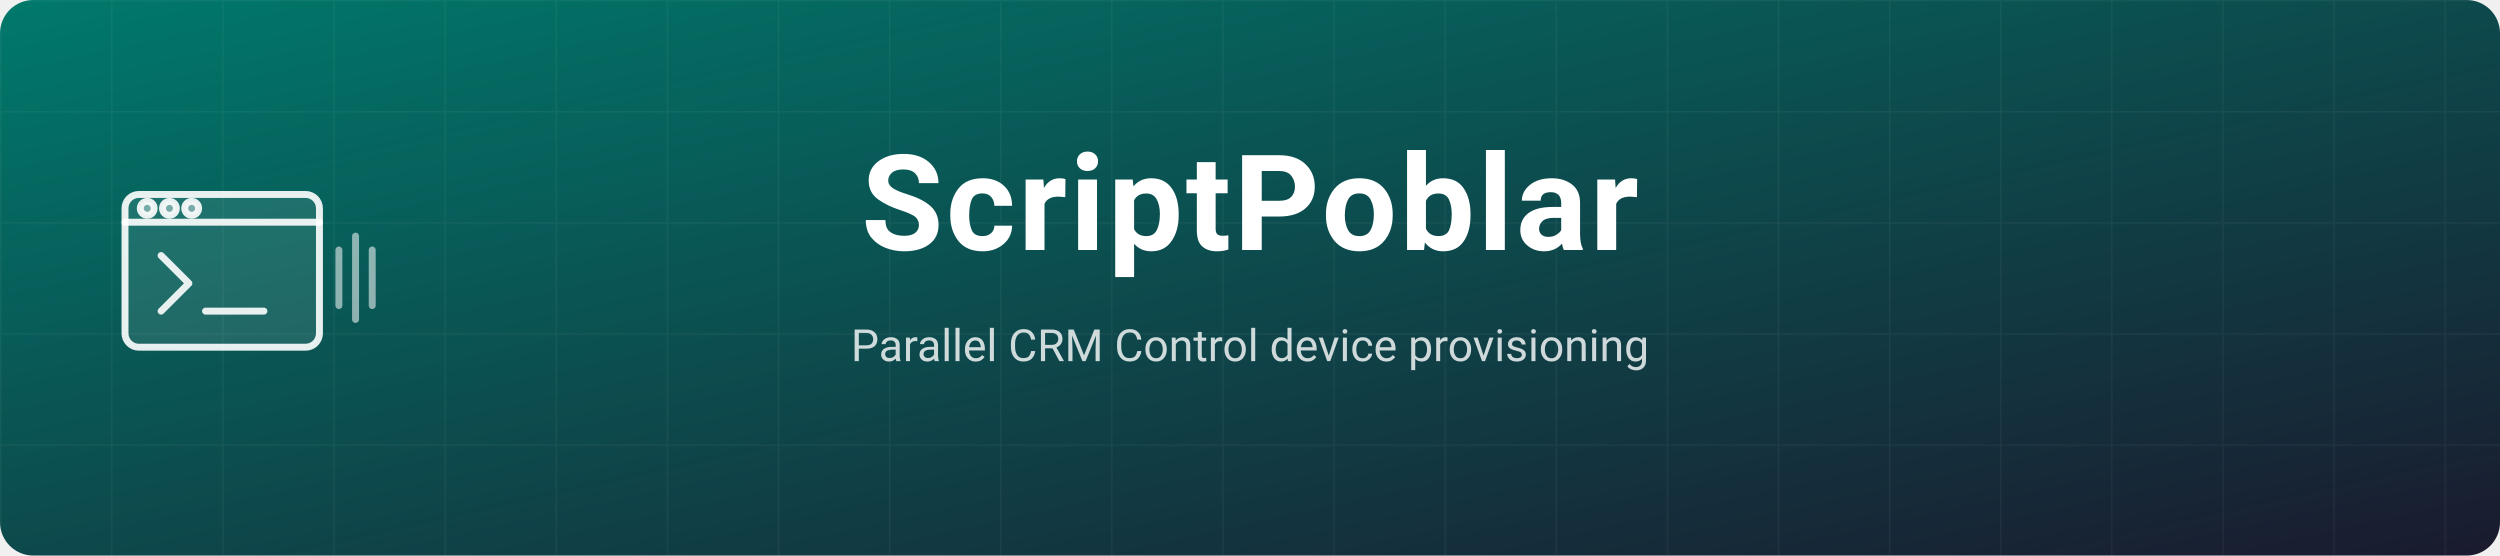
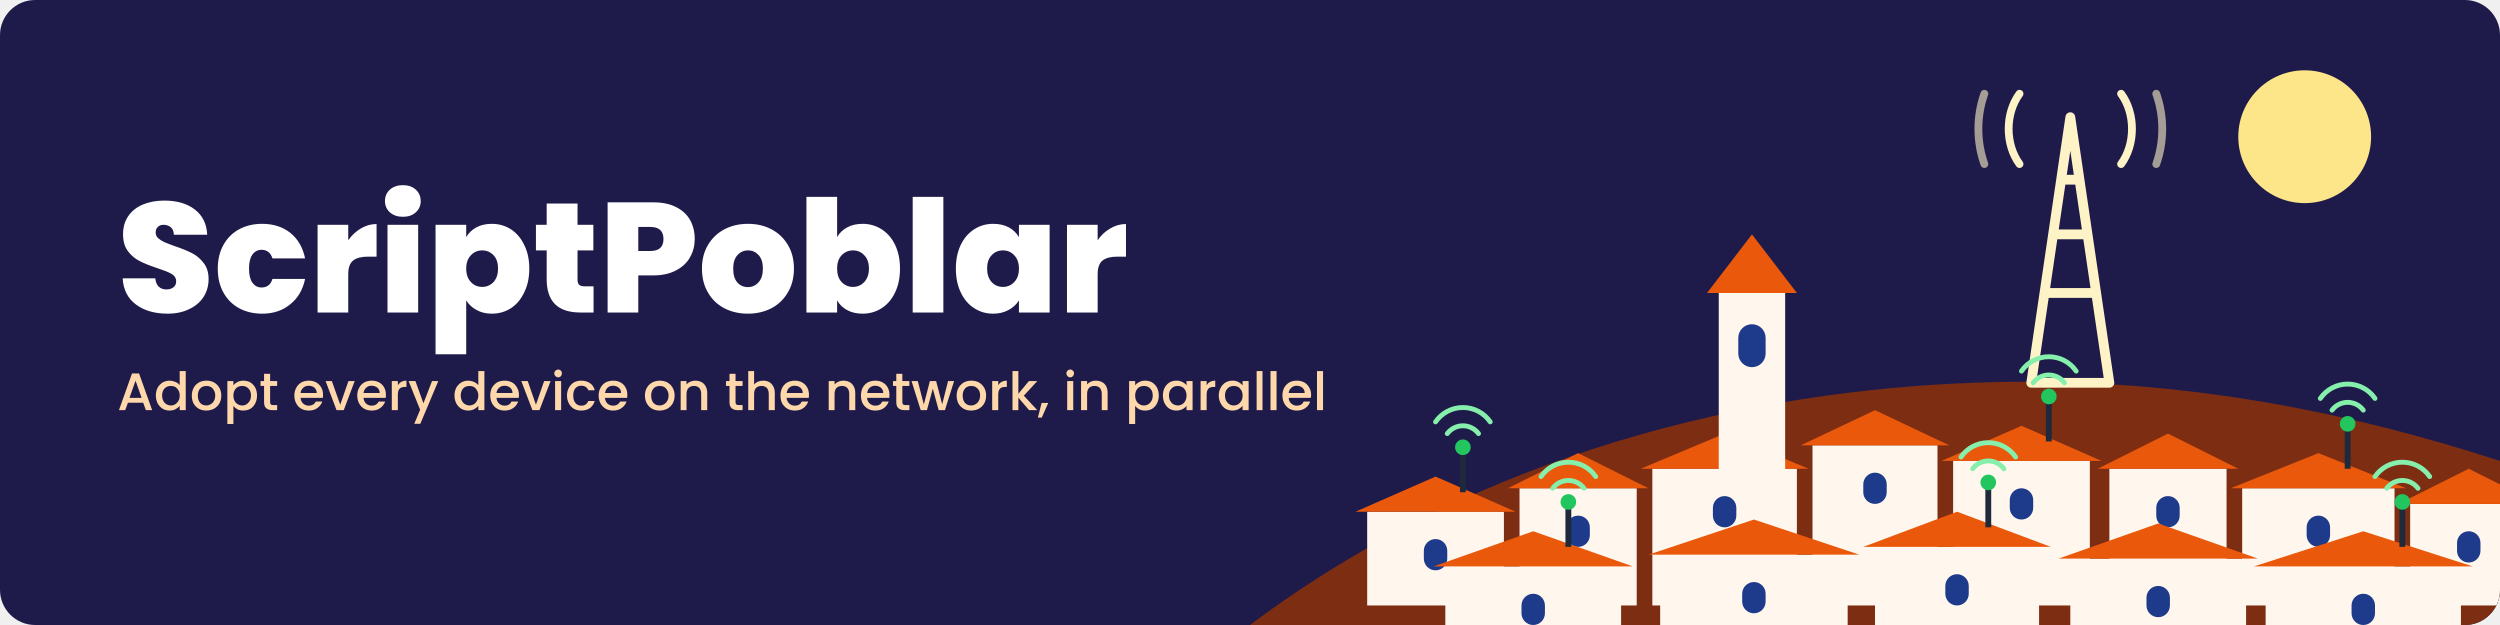
- <svg xmlns="http://www.w3.org/2000/svg" width="900" height="200" viewBox="0 0 900 200">
+ <svg xmlns="http://www.w3.org/2000/svg" viewBox="0 0 1280 320" width="1280" height="320" role="img" aria-label="ScriptPoblar">
  <defs>
-     <linearGradient id="bg" x1="0%" y1="0%" x2="100%" y2="100%">
-       <stop offset="0%" style="stop-color:#00796B" />
-       <stop offset="100%" style="stop-color:#1A1A2E" />
-     </linearGradient>
-     <pattern id="grid" width="40" height="40" patternUnits="userSpaceOnUse">
-       <path d="M 40 0 L 0 0 0 40" fill="none" stroke="rgba(255,255,255,0.05)" stroke-width="1" />
-     </pattern>
+     <clipPath id="c">
+       <rect width="1280" height="320" rx="18" />
+     </clipPath>
  </defs>
-   <rect width="900" height="200" rx="12" fill="url(#bg)" />
-   <rect width="900" height="200" rx="12" fill="url(#grid)" />
-   <g transform="translate(80, 100)" fill="none" stroke="rgba(255,255,255,0.9)" stroke-width="2.5" stroke-linecap="round" stroke-linejoin="round">
-     <rect x="-35" y="-30" width="70" height="55" rx="5" fill="rgba(255,255,255,0.1)" />
-     <line x1="-35" y1="-20" x2="35" y2="-20" />
-     <circle cx="-27" cy="-25" r="2.5" fill="rgba(255,255,255,0.4)" />
-     <circle cx="-19" cy="-25" r="2.5" fill="rgba(255,255,255,0.4)" />
-     <circle cx="-11" cy="-25" r="2.5" fill="rgba(255,255,255,0.4)" />
-     <polyline points="-22,-8 -12,2 -22,12" />
-     <line x1="-6" y1="12" x2="15" y2="12" />
-     <g transform="translate(42, -10)" opacity="0.6">
-       <line x1="0" y1="0" x2="0" y2="20" />
-       <line x1="6" y1="-5" x2="6" y2="25" />
-       <line x1="12" y1="0" x2="12" y2="20" />
-     </g>
+   <g clip-path="url(#c)">
+     <rect width="1280" height="320" fill="#1e1b4b" />
+     <path fill="#fff" d="M62.8,142.5l16.7,0q0.3,2.9 1.8,4.3q1.5,1.4 3.9,1.4q2.2,0 3.6,-1.1q1.4,-1.1 1.4,-3q0,-2.5 -2.4,-3.9q-2.3,-1.3 -7.5,-3q-5.5,-1.8 -8.9,-3.6q-3.4,-1.7 -5.9,-5q-2.5,-3.3 -2.5,-8.7q0,-5.4 2.7,-9.3q2.7,-3.9 7.5,-5.9q4.8,-2 10.9,-2q9.8,0 15.7,4.6q5.9,4.6 6.3,12.9l-17.1,0q0,-2.5 -1.5,-3.8q-1.5,-1.3 -3.8,-1.3q-1.8,0 -2.9,1.1q-1.1,1 -1.1,2.9q0,1.6 1.2,2.8q1.3,1.1 3.1,2q1.8,0.8 5.4,2.1q5.4,1.8 8.9,3.6q3.5,1.8 6,5.1q2.5,3.2 2.5,8.2q0,5 -2.5,9q-2.5,4 -7.3,6.3q-4.8,2.4 -11.2,2.4q-9.9,0 -16.2,-4.7q-6.3,-4.7 -6.8,-13.4zm71.4,-27.9q8.6,0 14.4,4.6q5.9,4.7 7.6,13.1l-16.7,0q-1.4,-4.4 -5.6,-4.4q-2.9,0 -4.7,2.5q-1.7,2.4 -1.7,7.1q0,4.7 1.7,7.2q1.8,2.5 4.7,2.5q4.3,0 5.6,-4.4l16.7,0q-1.7,8.3 -7.6,13q-5.8,4.8 -14.4,4.8q-6.6,0 -11.8,-2.8q-5.1,-2.8 -8,-8q-2.9,-5.2 -2.9,-12.3q0,-6.9 2.9,-12.1q2.9,-5.2 8,-8q5.2,-2.8 11.8,-2.8zm58.6,0.1l0,16.7l-4.4,0q-5.1,0 -7.6,2q-2.5,2 -2.5,7l0,19.6l-15.7,0l0,-44.9l15.7,0l0,7.9q2.7,-3.8 6.4,-6q3.8,-2.3 8.1,-2.3zm4.3,-11.7q0,-3.6 2.5,-5.9q2.6,-2.3 6.7,-2.3q4.1,0 6.6,2.3q2.5,2.3 2.5,5.9q0,3.4 -2.5,5.7q-2.5,2.3 -6.6,2.3q-4.1,0 -6.7,-2.3q-2.5,-2.3 -2.5,-5.7zm17,12.1l0,44.9l-15.7,0l0,-44.9zm37.7,-0.5q5.4,0 9.8,2.8q4.3,2.8 6.8,8q2.6,5.2 2.6,12.1q0,7 -2.6,12.2q-2.5,5.3 -6.8,8.1q-4.4,2.8 -9.8,2.8q-4.5,0 -7.8,-1.9q-3.4,-1.8 -5.3,-4.9l0,27.6l-15.7,0l0,-66.3l15.7,0l0,6.3q1.9,-3.2 5.2,-5q3.4,-1.8 7.9,-1.8zm-4.9,13.6q-3.5,0 -5.8,2.5q-2.4,2.5 -2.4,6.8q0,4.4 2.4,6.9q2.3,2.5 5.8,2.5q3.4,0 5.8,-2.5q2.3,-2.6 2.3,-6.9q0,-4.4 -2.3,-6.8q-2.4,-2.5 -5.8,-2.5zm57,18.4l0,13.4l-6.8,0q-17.2,0 -17.2,-17l0,-14.8l-5.5,0l0,-13.1l5.5,0l0,-10.9l15.8,0l0,10.9l8.1,0l0,13.1l-8.1,0l0,15q0,1.8 0.8,2.6q0.9,0.8 2.9,0.8zm30.7,-5.6l-7.8,0l0,19l-15.7,0l0,-56.4l23.5,0q6.8,0 11.5,2.4q4.8,2.4 7.2,6.6q2.4,4.3 2.4,9.8q0,5.1 -2.4,9.3q-2.3,4.2 -7.1,6.7q-4.8,2.6 -11.6,2.6zm5.1,-18.6q0,-6.2 -6.7,-6.2l-6.2,0l0,12.3l6.2,0q6.7,0 6.7,-6.1zm19.7,15.1q0,-6.9 3.1,-12.1q3.1,-5.2 8.4,-8q5.3,-2.8 12.1,-2.8q6.7,0 12,2.8q5.3,2.8 8.4,8q3.1,5.2 3.1,12.1q0,7 -3.1,12.2q-3.1,5.3 -8.4,8.1q-5.4,2.8 -12.1,2.8q-6.7,0 -12.1,-2.8q-5.3,-2.8 -8.3,-8q-3.1,-5.2 -3.1,-12.3zm31.2,0q0,-4.5 -2.2,-6.9q-2.2,-2.4 -5.4,-2.4q-3.2,0 -5.4,2.4q-2.2,2.4 -2.2,6.9q0,4.7 2.1,7.1q2.1,2.4 5.4,2.4q3.3,0 5.5,-2.5q2.2,-2.4 2.2,-7zm51.1,-22.9q5.3,0 9.7,2.8q4.4,2.8 6.9,8q2.5,5.2 2.5,12.1q0,7 -2.5,12.2q-2.5,5.3 -6.9,8.1q-4.4,2.8 -9.7,2.8q-4.6,0 -7.9,-1.8q-3.4,-1.8 -5.2,-5l0,6.2l-15.7,0l0,-59.2l15.7,0l0,20.6q1.8,-3.2 5.2,-5q3.3,-1.8 7.9,-1.8zm-5,13.6q-3.4,0 -5.8,2.5q-2.3,2.5 -2.3,6.8q0,4.4 2.3,6.9q2.4,2.5 5.8,2.5q3.5,0 5.8,-2.5q2.4,-2.6 2.4,-6.9q0,-4.4 -2.4,-6.8q-2.3,-2.5 -5.8,-2.5zm46.3,-27.4l0,59.2l-15.7,0l0,-59.2zm25.5,13.8q4.6,0 8,1.8q3.3,1.8 5.2,5l0,-6.3l15.7,0l0,44.9l-15.7,0l0,-6.2q-1.9,3.1 -5.3,4.9q-3.4,1.9 -7.9,1.9q-5.4,0 -9.7,-2.8q-4.4,-2.8 -6.9,-8.1q-2.5,-5.2 -2.5,-12.2q0,-6.9 2.5,-12.1q2.5,-5.2 6.9,-8q4.3,-2.8 9.7,-2.8zm5,13.6q-3.5,0 -5.8,2.5q-2.3,2.4 -2.3,6.8q0,4.3 2.3,6.9q2.3,2.5 5.8,2.5q3.5,0 5.8,-2.5q2.4,-2.5 2.4,-6.9q0,-4.3 -2.4,-6.8q-2.3,-2.5 -5.8,-2.5zm63,-13.5l0,16.7l-4.4,0q-5.1,0 -7.6,2q-2.5,2 -2.5,7l0,19.6l-15.7,0l0,-44.9l15.7,0l0,7.9q2.6,-3.8 6.4,-6q3.8,-2.3 8.1,-2.3z" />
+     <path fill="#fed7aa" d="M73.3,206.2l-7.8,0l-1.4,3.8l-3.2,0l6.7,-18.8l3.6,0l6.7,18.8l-3.2,0zm-0.8,-2.5l-3.1,-8.8l-3.1,8.8zm14.4,-8.8q1.4,0 2.8,0.6q1.5,0.6 2.3,1.7l0,-7.2l3.1,0l0,20l-3.1,0l0,-2.2q-0.8,1 -2.1,1.7q-1.3,0.7 -3.1,0.7q-1.9,0 -3.5,-0.9q-1.6,-1 -2.6,-2.8q-0.9,-1.8 -0.9,-4q0,-2.2 0.9,-4q1,-1.7 2.6,-2.7q1.6,-0.9 3.6,-0.9zm0.6,2.7q-1.2,0 -2.2,0.5q-1.1,0.6 -1.7,1.7q-0.6,1.2 -0.6,2.7q0,1.5 0.6,2.7q0.6,1.2 1.7,1.8q1,0.6 2.2,0.6q1.2,0 2.2,-0.6q1,-0.6 1.7,-1.8q0.6,-1.1 0.6,-2.7q0,-1.5 -0.6,-2.6q-0.7,-1.2 -1.7,-1.8q-1,-0.5 -2.2,-0.5zm10.7,4.9q0,-2.2 1,-4q0.9,-1.7 2.7,-2.7q1.7,-0.9 3.8,-0.9q2.2,0 3.9,0.9q1.7,1 2.7,2.7q1,1.8 1,4q0,2.3 -1,4.1q-1,1.7 -2.8,2.7q-1.8,0.9 -3.9,0.9q-2.1,0 -3.8,-0.9q-1.7,-1 -2.7,-2.7q-0.9,-1.8 -0.9,-4.1zm12,0q0,-1.6 -0.7,-2.7q-0.6,-1.1 -1.6,-1.7q-1,-0.5 -2.2,-0.5q-1.2,0 -2.2,0.5q-1,0.6 -1.6,1.7q-0.6,1.1 -0.6,2.7q0,2.5 1.2,3.8q1.2,1.3 3.1,1.3q1.2,0 2.2,-0.6q1.1,-0.6 1.7,-1.7q0.7,-1.1 0.7,-2.8zm14.4,-7.6q2,0 3.6,0.9q1.6,1 2.5,2.7q0.9,1.8 0.9,4q0,2.2 -0.9,4q-0.9,1.8 -2.5,2.8q-1.6,0.9 -3.6,0.9q-1.7,0 -3,-0.6q-1.3,-0.7 -2.1,-1.8l0,9.3l-3.1,0l0,-22l3.1,0l0,2.2q0.7,-1 2.1,-1.7q1.3,-0.7 3,-0.7zm-0.6,2.7q-1.2,0 -2.2,0.5q-1.1,0.6 -1.7,1.8q-0.6,1.1 -0.6,2.6q0,1.6 0.6,2.7q0.6,1.2 1.7,1.8q1,0.6 2.2,0.6q1.2,0 2.2,-0.6q1,-0.6 1.7,-1.8q0.6,-1.2 0.6,-2.7q0,-1.5 -0.6,-2.7q-0.7,-1.1 -1.7,-1.7q-1,-0.5 -2.2,-0.5zm14.3,0l0,8.3q0,0.8 0.4,1.2q0.4,0.3 1.3,0.3l1.9,0l0,2.6l-2.4,0q-2.1,0 -3.2,-1q-1.1,-0.9 -1.1,-3.1l0,-8.3l-1.8,0l0,-2.5l1.8,0l0,-3.7l3.1,0l0,3.7l3.6,0l0,2.5zm27,6.1l-11.4,0q0.1,1.8 1.3,2.9q1.2,1.1 2.9,1.1q2.5,0 3.6,-2.1l3.3,0q-0.7,2 -2.5,3.3q-1.7,1.3 -4.4,1.3q-2.1,0 -3.8,-0.9q-1.7,-1 -2.6,-2.7q-1,-1.8 -1,-4.1q0,-2.2 1,-4q0.9,-1.7 2.6,-2.7q1.7,-0.9 3.8,-0.9q2.2,0 3.8,0.9q1.6,0.9 2.6,2.6q0.9,1.6 0.9,3.8q0,0.8 -0.1,1.5zm-3.1,-2.5q-0.1,-1.7 -1.2,-2.7q-1.2,-1 -3,-1q-1.6,0 -2.7,1q-1.2,1 -1.4,2.7zm12,6l4.2,-12.1l3.2,0l-5.6,14.9l-3.7,0l-5.6,-14.9l3.2,0zm23.3,-3.5l-11.4,0q0.2,1.8 1.3,2.9q1.2,1.1 3,1.1q2.4,0 3.5,-2.1l3.3,0q-0.7,2 -2.5,3.3q-1.7,1.3 -4.3,1.3q-2.2,0 -3.9,-0.9q-1.7,-1 -2.6,-2.7q-1,-1.8 -1,-4.1q0,-2.2 1,-4q0.9,-1.7 2.6,-2.7q1.7,-0.9 3.9,-0.9q2.1,0 3.7,0.9q1.7,0.9 2.6,2.6q0.9,1.6 0.9,3.8q0,0.8 -0.1,1.5zm-3.1,-2.5q0,-1.7 -1.2,-2.7q-1.2,-1 -3,-1q-1.6,0 -2.7,1q-1.1,1 -1.4,2.7zm13.7,-6.3l0,3.2l-0.7,0q-1.8,0 -2.8,0.9q-0.9,0.9 -0.9,3.2l0,7.8l-3.1,0l0,-14.9l3.1,0l0,2.2q0.7,-1.2 1.8,-1.8q1.1,-0.6 2.6,-0.6zm16.3,0.2l-9.2,21.9l-3.1,0l3,-7.2l-5.9,-14.7l3.5,0l4.1,11.4l4.4,-11.4zm15.3,-0.2q1.5,0 2.9,0.6q1.4,0.6 2.3,1.7l0,-7.2l3.1,0l0,20l-3.1,0l0,-2.2q-0.8,1 -2.1,1.7q-1.4,0.7 -3.1,0.7q-1.9,0 -3.5,-0.9q-1.6,-1 -2.6,-2.8q-0.9,-1.8 -0.9,-4q0,-2.2 0.9,-4q1,-1.7 2.6,-2.7q1.6,-0.9 3.5,-0.9zm0.7,2.7q-1.2,0 -2.3,0.5q-1,0.6 -1.6,1.7q-0.6,1.2 -0.6,2.7q0,1.5 0.6,2.7q0.6,1.2 1.7,1.8q1,0.6 2.2,0.6q1.1,0 2.2,-0.6q1,-0.6 1.6,-1.8q0.7,-1.1 0.7,-2.7q0,-1.5 -0.7,-2.6q-0.6,-1.2 -1.6,-1.8q-1.1,-0.5 -2.2,-0.5zm25.2,6.1l-11.4,0q0.1,1.8 1.3,2.9q1.2,1.1 2.9,1.1q2.5,0 3.5,-2.1l3.4,0q-0.7,2 -2.5,3.3q-1.8,1.3 -4.4,1.3q-2.1,0 -3.8,-0.9q-1.7,-1 -2.6,-2.7q-1,-1.8 -1,-4.1q0,-2.2 0.9,-4q1,-1.7 2.6,-2.7q1.7,-0.9 3.9,-0.9q2.1,0 3.8,0.9q1.6,0.9 2.5,2.6q1,1.6 1,3.8q0,0.8 -0.1,1.5zm-3.2,-2.5q0,-1.7 -1.2,-2.7q-1.2,-1 -2.9,-1q-1.6,0 -2.7,1q-1.2,1 -1.4,2.7zm12,6l4.2,-12.1l3.3,0l-5.7,14.9l-3.6,0l-5.7,-14.9l3.3,0zm9.4,-16q0,-0.9 0.6,-1.4q0.6,-0.6 1.4,-0.6q0.8,0 1.4,0.6q0.5,0.5 0.5,1.4q0,0.8 -0.5,1.4q-0.6,0.6 -1.4,0.6q-0.8,0 -1.4,-0.6q-0.6,-0.6 -0.6,-1.4zm3.5,3.9l0,14.9l-3.1,0l0,-14.9zm10.3,-0.2q2.7,0 4.5,1.3q1.8,1.2 2.4,3.6l-3.3,0q-0.4,-1.1 -1.3,-1.7q-0.9,-0.6 -2.3,-0.6q-1.9,0 -3,1.3q-1.1,1.3 -1.1,3.7q0,2.5 1.1,3.8q1.1,1.4 3,1.4q2.7,0 3.6,-2.4l3.3,0q-0.7,2.3 -2.4,3.6q-1.8,1.3 -4.5,1.3q-2.1,0 -3.8,-0.9q-1.6,-1 -2.5,-2.7q-1,-1.8 -1,-4.1q0,-2.2 1,-4q0.9,-1.7 2.5,-2.7q1.7,-0.9 3.8,-0.9zm23.5,8.8l-11.4,0q0.2,1.8 1.3,2.9q1.2,1.1 3,1.1q2.4,0 3.5,-2.1l3.3,0q-0.7,2 -2.5,3.3q-1.7,1.3 -4.3,1.3q-2.2,0 -3.9,-0.9q-1.6,-1 -2.6,-2.7q-1,-1.8 -1,-4.1q0,-2.2 1,-4q0.9,-1.7 2.6,-2.7q1.7,-0.9 3.9,-0.9q2.1,0 3.7,0.9q1.7,0.9 2.6,2.6q0.9,1.6 0.9,3.8q0,0.8 -0.1,1.5zm-3.1,-2.5q0,-1.7 -1.2,-2.7q-1.2,-1 -3,-1q-1.6,0 -2.7,1q-1.1,1 -1.3,2.7zm12.2,1.3q0,-2.2 1,-4q1,-1.7 2.8,-2.7q1.7,-0.9 3.8,-0.9q2.2,0 3.9,0.9q1.7,1 2.7,2.7q1,1.8 1,4q0,2.3 -1,4.1q-1,1.7 -2.8,2.7q-1.8,0.9 -3.9,0.9q-2.1,0 -3.8,-0.9q-1.7,-1 -2.7,-2.7q-1,-1.8 -1,-4.1zm12.1,0q0,-1.6 -0.7,-2.7q-0.6,-1.1 -1.6,-1.7q-1,-0.5 -2.2,-0.5q-1.2,0 -2.2,0.5q-1,0.6 -1.6,1.7q-0.6,1.1 -0.6,2.7q0,2.5 1.2,3.8q1.2,1.3 3.1,1.3q1.2,0 2.2,-0.6q1.1,-0.6 1.7,-1.7q0.7,-1.1 0.7,-2.8zm19.8,-1.3l0,8.8l-3.1,0l0,-8.3q0,-2 -1,-3.1q-1,-1 -2.7,-1q-1.7,0 -2.7,1q-1.1,1.1 -1.1,3.1l0,8.3l-3,0l0,-14.9l3,0l0,1.7q0.8,-0.9 2,-1.4q1.2,-0.5 2.5,-0.5q1.7,0 3.1,0.7q1.4,0.7 2.2,2.2q0.8,1.4 0.8,3.4zm14.5,-3.6l0,8.3q0,0.8 0.4,1.2q0.4,0.3 1.3,0.3l1.9,0l0,2.6l-2.4,0q-2.1,0 -3.2,-1q-1.1,-0.9 -1.1,-3.1l0,-8.3l-1.8,0l0,-2.5l1.8,0l0,-3.7l3.1,0l0,3.7l3.6,0l0,2.5zm20.1,3.6l0,8.8l-3.1,0l0,-8.3q0,-2 -1,-3.1q-1,-1 -2.7,-1q-1.7,0 -2.8,1q-1,1.1 -1,3.1l0,8.3l-3,0l0,-20l3,0l0,6.9q0.8,-1 2,-1.5q1.2,-0.5 2.7,-0.5q1.7,0 3,0.7q1.3,0.7 2.1,2.2q0.8,1.4 0.8,3.4zm17.4,2.5l-11.4,0q0.2,1.8 1.4,2.9q1.1,1.1 2.9,1.1q2.5,0 3.5,-2.1l3.3,0q-0.7,2 -2.4,3.3q-1.8,1.3 -4.4,1.3q-2.2,0 -3.8,-0.9q-1.7,-1 -2.7,-2.7q-0.9,-1.8 -0.9,-4.1q0,-2.2 0.9,-4q0.9,-1.7 2.6,-2.7q1.7,-0.9 3.9,-0.9q2.1,0 3.7,0.9q1.7,0.9 2.6,2.6q0.9,1.6 0.9,3.8q0,0.8 -0.1,1.5zm-3.1,-2.5q0,-1.7 -1.2,-2.7q-1.2,-1 -3,-1q-1.6,0 -2.7,1q-1.1,1 -1.3,2.7zm26.9,0l0,8.8l-3.1,0l0,-8.3q0,-2 -1,-3.1q-1,-1 -2.7,-1q-1.7,0 -2.8,1q-1,1.1 -1,3.1l0,8.3l-3,0l0,-14.9l3,0l0,1.7q0.8,-0.9 2,-1.4q1.1,-0.5 2.5,-0.5q1.7,0 3.1,0.7q1.4,0.7 2.2,2.2q0.8,1.4 0.8,3.4zm17.4,2.5l-11.4,0q0.2,1.8 1.4,2.9q1.2,1.1 2.9,1.1q2.5,0 3.5,-2.1l3.3,0q-0.7,2 -2.4,3.3q-1.8,1.3 -4.4,1.3q-2.2,0 -3.8,-0.9q-1.7,-1 -2.7,-2.7q-0.9,-1.8 -0.9,-4.1q0,-2.2 0.9,-4q0.9,-1.7 2.6,-2.7q1.7,-0.9 3.9,-0.9q2.1,0 3.7,0.9q1.7,0.9 2.6,2.6q0.9,1.6 0.9,3.8q0,0.8 -0.1,1.5zm-3.1,-2.5q0,-1.7 -1.2,-2.7q-1.2,-1 -3,-1q-1.5,0 -2.7,1q-1.1,1 -1.3,2.7zm9.8,-3.6l0,8.3q0,0.8 0.4,1.2q0.4,0.3 1.4,0.3l1.8,0l0,2.6l-2.4,0q-2.1,0 -3.2,-1q-1.1,-0.9 -1.1,-3.1l0,-8.3l-1.7,0l0,-2.5l1.7,0l0,-3.7l3.1,0l0,3.7l3.6,0l0,2.5zm26.5,-2.5l-4.7,14.9l-3.2,0l-3,-11l-3,11l-3.2,0l-4.7,-14.9l3.2,0l3.1,12l3.1,-12l3.2,0l3.1,11.9l3,-11.9zm1.3,7.4q0,-2.2 1,-4q1,-1.7 2.7,-2.7q1.7,-0.9 3.8,-0.9q2.2,0 3.9,0.9q1.7,1 2.7,2.7q1,1.8 1,4q0,2.3 -1,4.1q-1,1.7 -2.8,2.7q-1.8,0.9 -3.9,0.9q-2.1,0 -3.8,-0.9q-1.7,-1 -2.7,-2.7q-0.9,-1.8 -0.9,-4.1zm12,0q0,-1.6 -0.6,-2.7q-0.7,-1.1 -1.7,-1.7q-1,-0.5 -2.2,-0.5q-1.2,0 -2.2,0.5q-1,0.6 -1.6,1.7q-0.6,1.1 -0.6,2.7q0,2.5 1.2,3.8q1.2,1.3 3.1,1.3q1.2,0 2.2,-0.6q1.1,-0.6 1.7,-1.7q0.7,-1.1 0.7,-2.8zm13.7,-7.6l0,3.2l-0.8,0q-1.8,0 -2.7,0.9q-0.9,0.9 -0.9,3.2l0,7.8l-3.1,0l0,-14.9l3.1,0l0,2.2q0.6,-1.2 1.8,-1.8q1.1,-0.6 2.6,-0.6zm8.7,7.7l6.9,7.4l-4.2,0l-5.5,-6.4l0,6.4l-3,0l0,-20l3,0l0,11.6l5.4,-6.5l4.3,0zm12.5,3.7l-3.3,7.5l-2,0l1.9,-7.5zm9.3,-15.1q0,-0.9 0.6,-1.4q0.5,-0.6 1.4,-0.6q0.8,0 1.3,0.6q0.6,0.5 0.6,1.4q0,0.8 -0.6,1.4q-0.5,0.6 -1.3,0.6q-0.9,0 -1.4,-0.6q-0.6,-0.6 -0.6,-1.4zm3.5,3.9l0,14.9l-3.1,0l0,-14.9zm17.6,6.1l0,8.8l-3,0l0,-8.3q0,-2 -1,-3.1q-1,-1 -2.7,-1q-1.8,0 -2.8,1q-1,1.1 -1,3.1l0,8.3l-3.1,0l0,-14.9l3.1,0l0,1.7q0.8,-0.9 1.9,-1.4q1.2,-0.5 2.5,-0.5q1.8,0 3.2,0.7q1.4,0.7 2.2,2.2q0.7,1.4 0.7,3.4zm19.2,-6.3q2,0 3.6,0.9q1.6,1 2.5,2.7q0.9,1.8 0.9,4q0,2.2 -0.9,4q-0.9,1.8 -2.5,2.8q-1.6,0.9 -3.6,0.9q-1.7,0 -3,-0.6q-1.3,-0.7 -2.1,-1.8l0,9.3l-3.1,0l0,-22l3.1,0l0,2.2q0.7,-1 2.1,-1.7q1.3,-0.7 3,-0.7zm-0.6,2.7q-1.2,0 -2.2,0.5q-1.1,0.6 -1.7,1.8q-0.6,1.1 -0.6,2.6q0,1.6 0.6,2.7q0.6,1.2 1.7,1.8q1,0.6 2.2,0.6q1.2,0 2.2,-0.6q1,-0.6 1.7,-1.8q0.6,-1.2 0.6,-2.7q0,-1.5 -0.6,-2.7q-0.7,-1.1 -1.7,-1.7q-1,-0.5 -2.2,-0.5zm16.7,-2.7q1.7,0 3,0.7q1.4,0.7 2.1,1.7l0,-2.2l3.1,0l0,14.9l-3.1,0l0,-2.2q-0.7,1 -2.1,1.7q-1.3,0.7 -3.1,0.7q-1.9,0 -3.5,-0.9q-1.6,-1 -2.5,-2.8q-0.9,-1.8 -0.9,-4q0,-2.2 0.9,-4q0.9,-1.7 2.5,-2.7q1.6,-0.9 3.6,-0.9zm0.6,2.7q-1.2,0 -2.2,0.5q-1,0.6 -1.7,1.7q-0.6,1.2 -0.6,2.7q0,1.5 0.6,2.7q0.7,1.2 1.7,1.8q1.1,0.6 2.2,0.6q1.2,0 2.2,-0.6q1.1,-0.6 1.7,-1.8q0.6,-1.1 0.6,-2.7q0,-1.5 -0.6,-2.6q-0.6,-1.2 -1.7,-1.8q-1,-0.5 -2.2,-0.5zm19.2,-2.7l0,3.2l-0.8,0q-1.8,0 -2.7,0.9q-0.9,0.9 -0.9,3.2l0,7.8l-3.1,0l0,-14.9l3.1,0l0,2.2q0.6,-1.2 1.8,-1.8q1.1,-0.6 2.6,-0.6zm8.9,0q1.7,0 3,0.7q1.3,0.7 2.1,1.7l0,-2.2l3.1,0l0,14.9l-3.1,0l0,-2.2q-0.8,1 -2.1,1.7q-1.4,0.7 -3.1,0.7q-1.9,0 -3.5,-0.9q-1.6,-1 -2.5,-2.8q-1,-1.8 -1,-4q0,-2.2 1,-4q0.9,-1.7 2.5,-2.7q1.6,-0.9 3.6,-0.9zm0.6,2.7q-1.2,0 -2.2,0.5q-1,0.6 -1.7,1.7q-0.6,1.2 -0.6,2.7q0,1.5 0.6,2.7q0.7,1.2 1.7,1.8q1,0.6 2.2,0.6q1.2,0 2.2,-0.6q1,-0.6 1.7,-1.8q0.6,-1.1 0.6,-2.7q0,-1.5 -0.6,-2.6q-0.7,-1.2 -1.7,-1.8q-1,-0.5 -2.2,-0.5zm14.7,-7.6l0,20l-3,0l0,-20zm7.2,0l0,20l-3.1,0l0,-20zm17.5,13.7l-11.3,0q0.1,1.8 1.3,2.9q1.2,1.1 2.9,1.1q2.5,0 3.5,-2.1l3.3,0q-0.6,2 -2.4,3.3q-1.8,1.3 -4.4,1.3q-2.1,0 -3.8,-0.9q-1.7,-1 -2.6,-2.7q-1,-1.8 -1,-4.1q0,-2.2 0.9,-4q1,-1.7 2.6,-2.7q1.7,-0.9 3.9,-0.9q2.1,0 3.8,0.9q1.6,0.9 2.5,2.6q1,1.6 1,3.8q0,0.8 -0.2,1.5zm-3.1,-2.5q0,-1.7 -1.2,-2.7q-1.2,-1 -2.9,-1q-1.6,0 -2.7,1q-1.2,1 -1.4,2.7zm9.4,-11.2l0,20l-3.1,0l0,-20z" />
+     <circle cx="1180" cy="70" r="34" fill="#fde68a" />
+     <path d="M640,320 C760,230 900,200 1010,196 C1110,192 1200,210 1280,236 V320 Z" fill="#7c2d12" />
+     <path d="M1040,196 L1060,60 L1080,196 Z M1048,150 H1072 M1052,120 H1068 M1056,92 H1064" fill="none" stroke="#fef3c7" stroke-width="5" stroke-linejoin="round" />
+     <path d="M1086,48 a20,26 0 0 1 0,36 M1034,48 a20,26 0 0 0 0,36" fill="none" stroke="#fef3c7" stroke-width="4" stroke-linecap="round" stroke-opacity="1" />
+     <path d="M1104,48 a35,44 0 0 1 0,36 M1016,48 a35,44 0 0 0 0,36" fill="none" stroke="#fef3c7" stroke-width="4" stroke-linecap="round" stroke-opacity="0.6" />
+     <rect x="700" y="262" width="70" height="48" fill="#fff7ed" />
+     <path d="M694,262 L735,244 L776,262 Z" fill="#ea580c" />
+     <rect x="729" y="276" width="12" height="16" rx="6" fill="#1e3a8a" />
+     <path d="M749,252 V232" stroke="#1e293b" stroke-width="3" />
+     <circle cx="749" cy="229" r="4" fill="#22c55e" />
+     <path d="M741,222 a10,10 0 0 1 16,0 M735,216 a17,17 0 0 1 28,0" fill="none" stroke="#86efac" stroke-width="2.5" stroke-linecap="round" />
+     <rect x="778" y="250" width="60" height="60" fill="#fff7ed" />
+     <path d="M772,250 L808,232 L844,250 Z" fill="#ea580c" />
+     <rect x="802" y="264" width="12" height="16" rx="6" fill="#1e3a8a" />
+     <rect x="846" y="240" width="74" height="70" fill="#fff7ed" />
+     <path d="M840,240 L883,222 L926,240 Z" fill="#ea580c" />
+     <rect x="877" y="254" width="12" height="16" rx="6" fill="#1e3a8a" />
+     <path d="M897,230 V210" stroke="#1e293b" stroke-width="3" />
+     <circle cx="897" cy="207" r="4" fill="#22c55e" />
+     <path d="M889,200 a10,10 0 0 1 16,0 M883,194 a17,17 0 0 1 28,0" fill="none" stroke="#86efac" stroke-width="2.5" stroke-linecap="round" />
+     <rect x="928" y="228" width="64" height="82" fill="#fff7ed" />
+     <path d="M922,228 L960,210 L998,228 Z" fill="#ea580c" />
+     <rect x="954" y="242" width="12" height="16" rx="6" fill="#1e3a8a" />
+     <rect x="1000" y="236" width="70" height="74" fill="#fff7ed" />
+     <path d="M994,236 L1035,218 L1076,236 Z" fill="#ea580c" />
+     <rect x="1029" y="250" width="12" height="16" rx="6" fill="#1e3a8a" />
+     <path d="M1049,226 V206" stroke="#1e293b" stroke-width="3" />
+     <circle cx="1049" cy="203" r="4" fill="#22c55e" />
+     <path d="M1041,196 a10,10 0 0 1 16,0 M1035,190 a17,17 0 0 1 28,0" fill="none" stroke="#86efac" stroke-width="2.5" stroke-linecap="round" />
+     <rect x="1080" y="240" width="60" height="70" fill="#fff7ed" />
+     <path d="M1074,240 L1110,222 L1146,240 Z" fill="#ea580c" />
+     <rect x="1104" y="254" width="12" height="16" rx="6" fill="#1e3a8a" />
+     <rect x="1148" y="250" width="78" height="60" fill="#fff7ed" />
+     <path d="M1142,250 L1187,232 L1232,250 Z" fill="#ea580c" />
+     <rect x="1181" y="264" width="12" height="16" rx="6" fill="#1e3a8a" />
+     <path d="M1202,240 V220" stroke="#1e293b" stroke-width="3" />
+     <circle cx="1202" cy="217" r="4" fill="#22c55e" />
+     <path d="M1194,210 a10,10 0 0 1 16,0 M1188,204 a17,17 0 0 1 28,0" fill="none" stroke="#86efac" stroke-width="2.5" stroke-linecap="round" />
+     <rect x="1234" y="258" width="60" height="52" fill="#fff7ed" />
+     <path d="M1228,258 L1264,240 L1300,258 Z" fill="#ea580c" />
+     <rect x="1258" y="272" width="12" height="16" rx="6" fill="#1e3a8a" />
+     <rect x="740" y="290" width="90" height="40" fill="#fff7ed" />
+     <path d="M734,290 L785,272 L836,290 Z" fill="#ea580c" />
+     <rect x="779" y="304" width="12" height="16" rx="6" fill="#1e3a8a" />
+     <path d="M803,280 V260" stroke="#1e293b" stroke-width="3" />
+     <circle cx="803" cy="257" r="4" fill="#22c55e" />
+     <path d="M795,250 a10,10 0 0 1 16,0 M789,244 a17,17 0 0 1 28,0" fill="none" stroke="#86efac" stroke-width="2.5" stroke-linecap="round" />
+     <rect x="850" y="284" width="96" height="46" fill="#fff7ed" />
+     <path d="M844,284 L898,266 L952,284 Z" fill="#ea580c" />
+     <rect x="892" y="298" width="12" height="16" rx="6" fill="#1e3a8a" />
+     <rect x="960" y="280" width="84" height="50" fill="#fff7ed" />
+     <path d="M954,280 L1002,262 L1050,280 Z" fill="#ea580c" />
+     <rect x="996" y="294" width="12" height="16" rx="6" fill="#1e3a8a" />
+     <path d="M1018,270 V250" stroke="#1e293b" stroke-width="3" />
+     <circle cx="1018" cy="247" r="4" fill="#22c55e" />
+     <path d="M1010,240 a10,10 0 0 1 16,0 M1004,234 a17,17 0 0 1 28,0" fill="none" stroke="#86efac" stroke-width="2.5" stroke-linecap="round" />
+     <rect x="1060" y="286" width="90" height="44" fill="#fff7ed" />
+     <path d="M1054,286 L1105,268 L1156,286 Z" fill="#ea580c" />
+     <rect x="1099" y="300" width="12" height="16" rx="6" fill="#1e3a8a" />
+     <rect x="1160" y="290" width="100" height="40" fill="#fff7ed" />
+     <path d="M1154,290 L1210,272 L1266,290 Z" fill="#ea580c" />
+     <rect x="1204" y="304" width="12" height="16" rx="6" fill="#1e3a8a" />
+     <path d="M1230,280 V260" stroke="#1e293b" stroke-width="3" />
+     <circle cx="1230" cy="257" r="4" fill="#22c55e" />
+     <path d="M1222,250 a10,10 0 0 1 16,0 M1216,244 a17,17 0 0 1 28,0" fill="none" stroke="#86efac" stroke-width="2.5" stroke-linecap="round" />
+     <rect x="880" y="150" width="34" height="100" fill="#fff7ed" />
+     <path d="M874,150 L897,120 L920,150 Z" fill="#ea580c" />
+     <rect x="890" y="166" width="14" height="22" rx="7" fill="#1e3a8a" />
  </g>
-   <text x="450" y="90" font-family="'Segoe UI', Roboto, Arial, sans-serif" font-size="48" font-weight="bold" fill="white" text-anchor="middle" letter-spacing="1">ScriptPoblar</text>
-   <text x="450" y="130" font-family="'Segoe UI', Roboto, Arial, sans-serif" font-size="16" fill="rgba(255,255,255,0.8)" text-anchor="middle">Parallel CRM Control device provisioning</text>
</svg>
